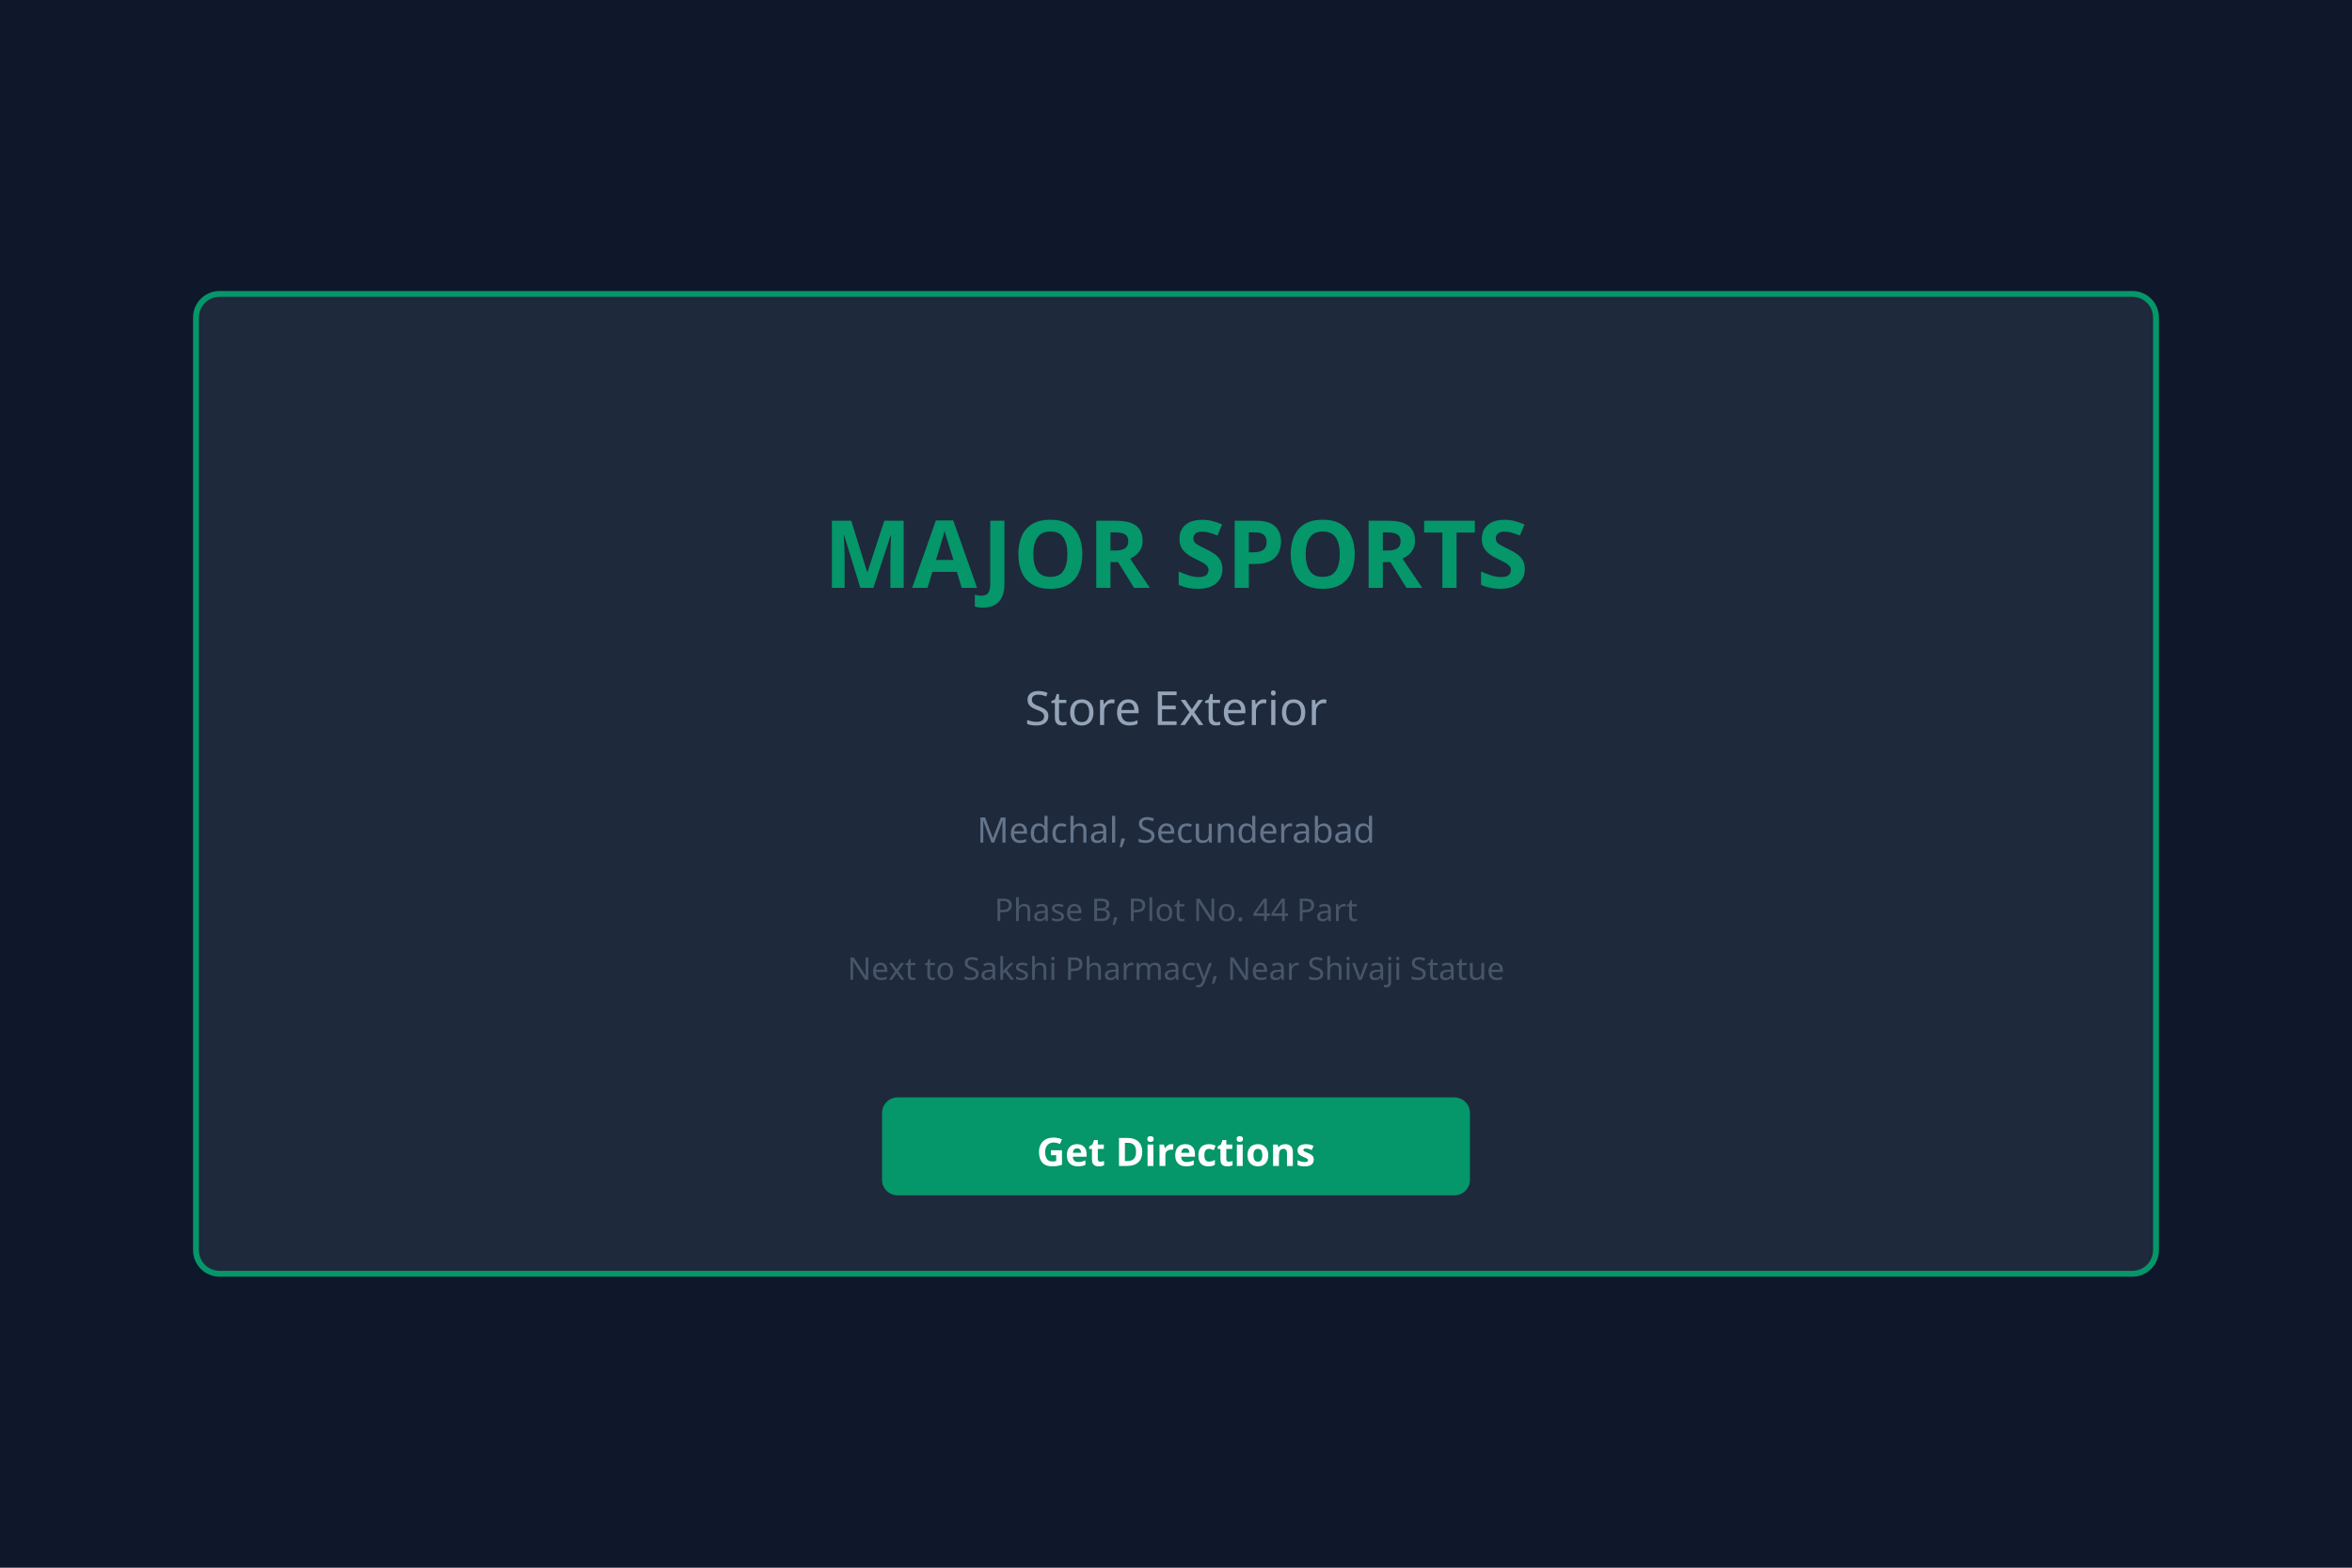
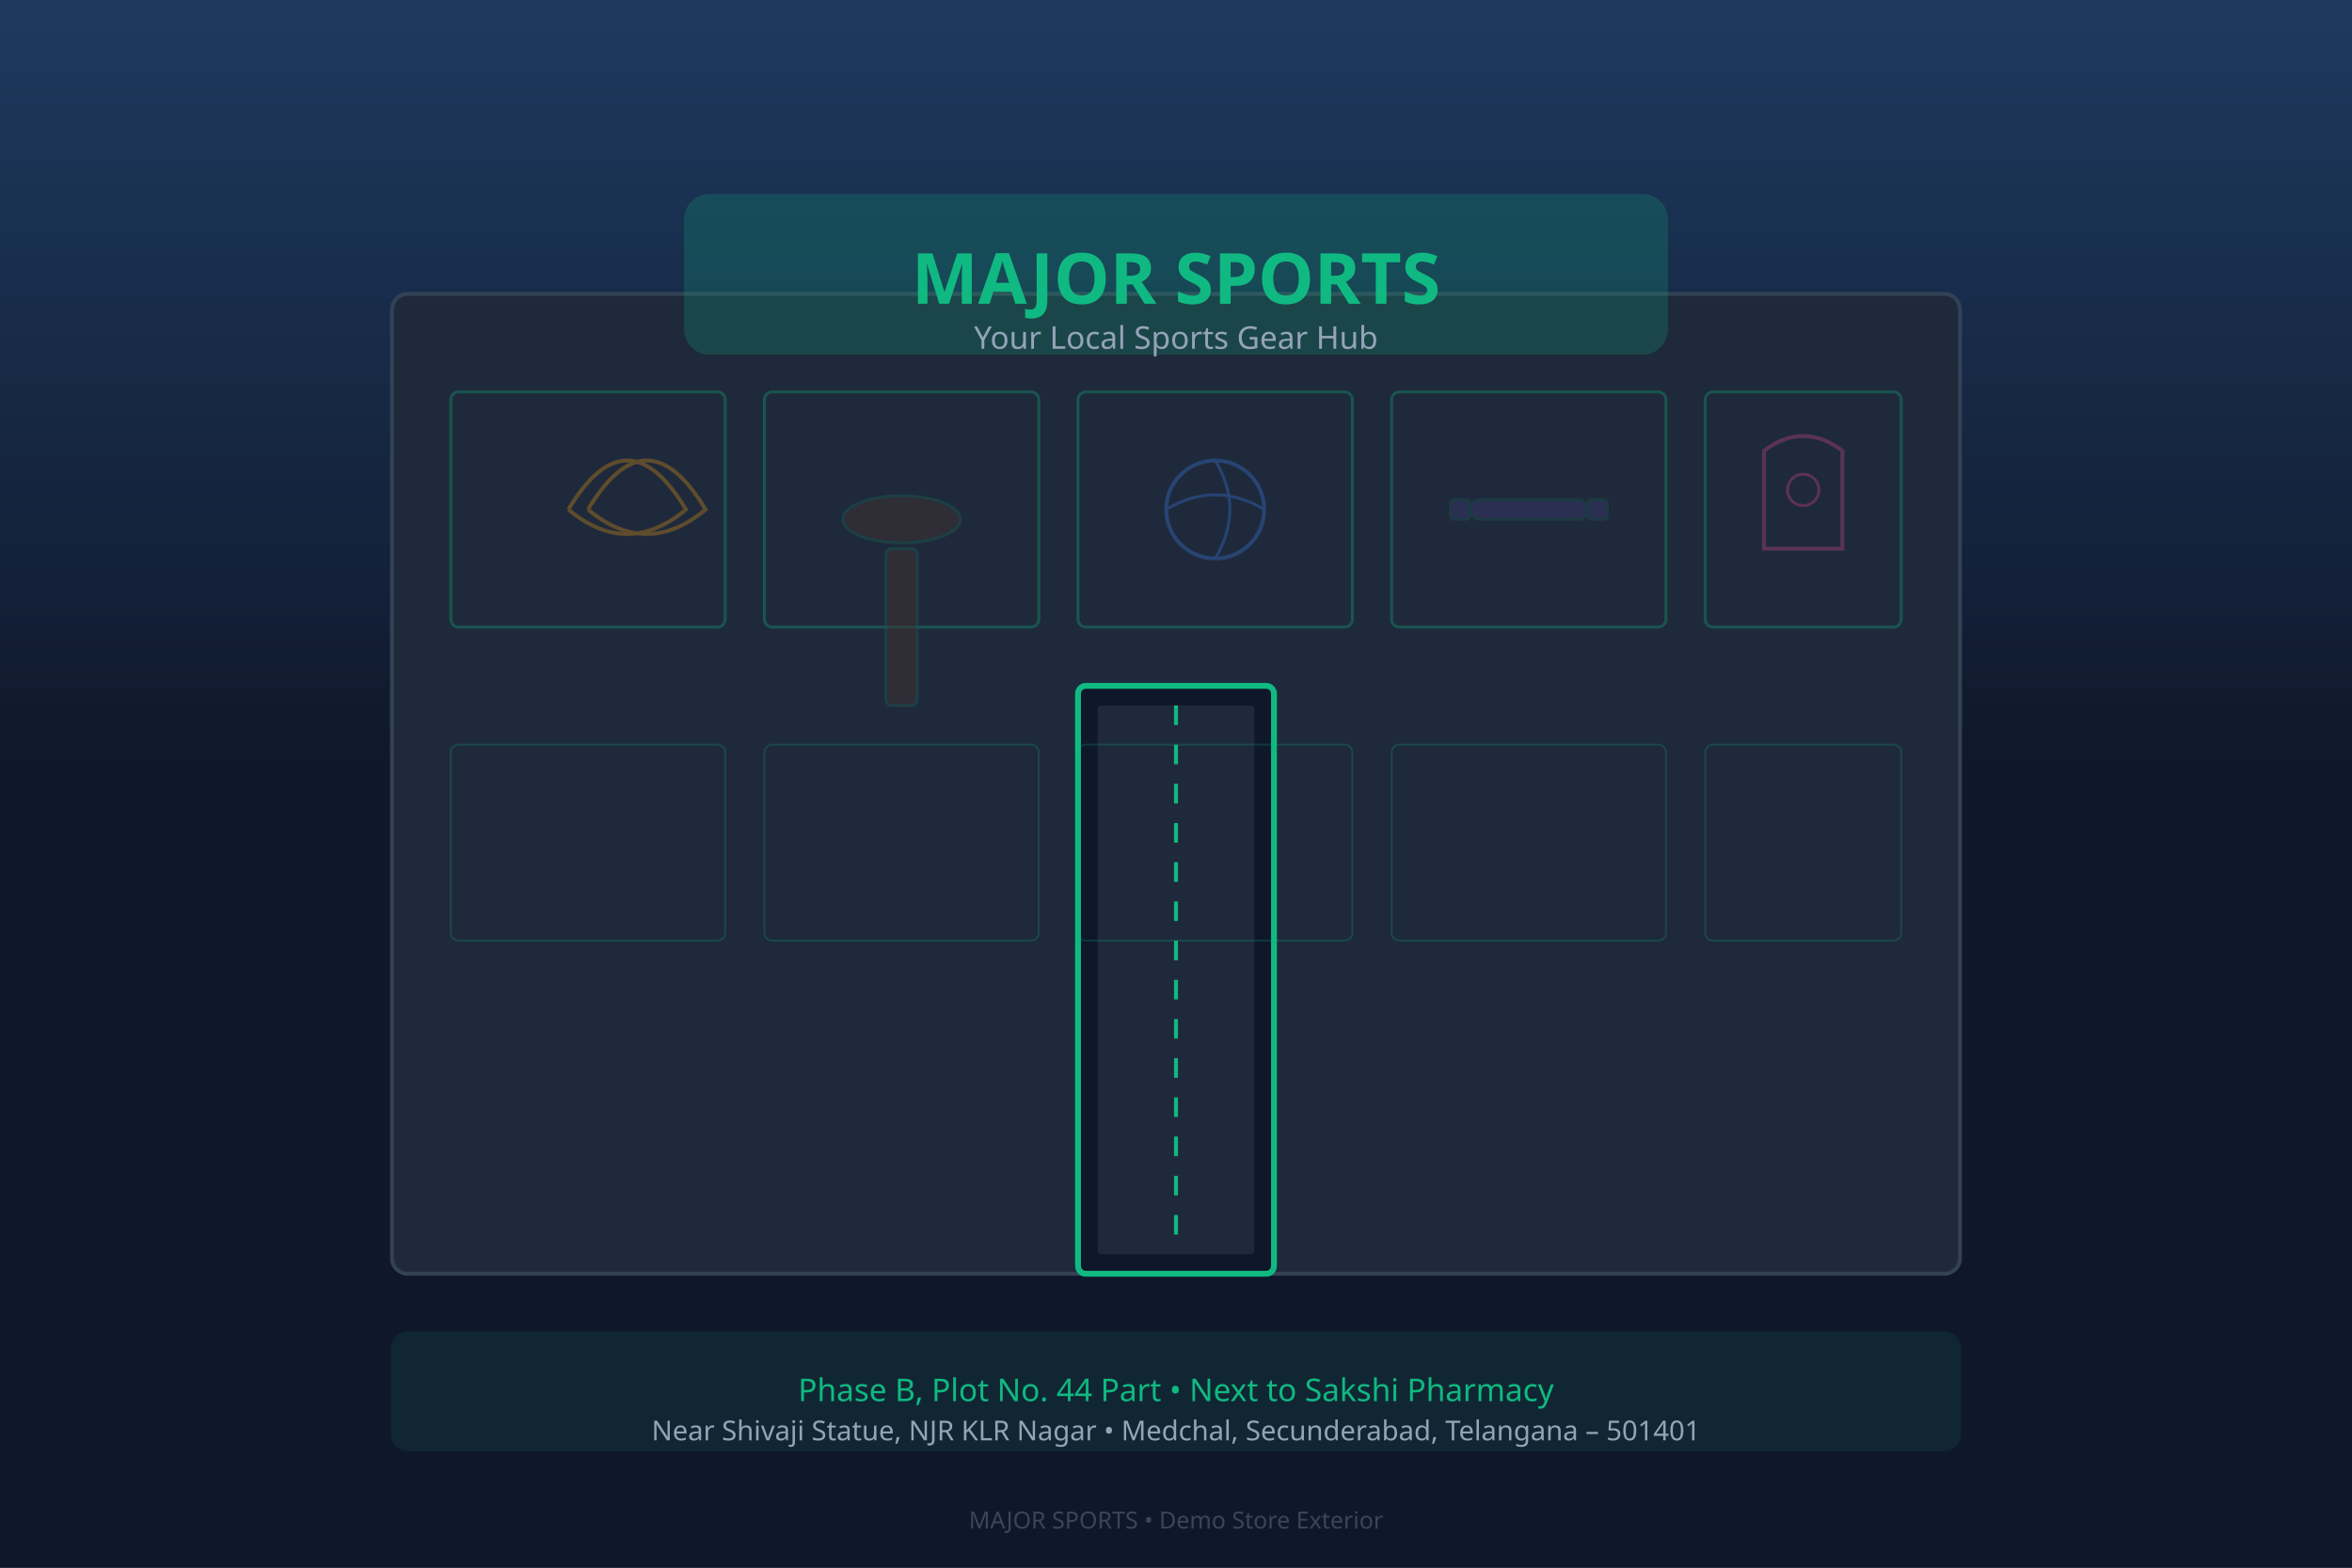
<svg xmlns="http://www.w3.org/2000/svg" width="1200" height="800" viewBox="0 0 1200 800">
  <rect width="1200" height="800" fill="#0f172a" />
-   <rect x="100" y="150" width="1000" height="500" fill="#1e293b" rx="12" stroke="#059669" stroke-width="3" />
-   <text x="600" y="300" font-family="system-ui, sans-serif" font-size="48" font-weight="bold" fill="#059669" text-anchor="middle">MAJOR SPORTS</text>
-   <text x="600" y="370" font-family="system-ui, sans-serif" font-size="24" fill="#94a3b8" text-anchor="middle">Store Exterior</text>
-   <text x="600" y="430" font-family="system-ui, sans-serif" font-size="18" fill="#64748b" text-anchor="middle">Medchal, Secunderabad</text>
-   <text x="600" y="470" font-family="system-ui, sans-serif" font-size="16" fill="#475569" text-anchor="middle">Phase B, Plot No. 44 Part</text>
-   <text x="600" y="500" font-family="system-ui, sans-serif" font-size="16" fill="#475569" text-anchor="middle">Next to Sakshi Pharmacy, Near Shivaji Statue</text>
-   <rect x="450" y="560" width="300" height="50" rx="8" fill="#059669" />
-   <text x="600" y="595" font-family="system-ui, sans-serif" font-size="20" font-weight="bold" fill="white" text-anchor="middle">Get Directions</text>
+   <rect x="0" y="0" width="1200" height="800" fill="url(#gradient)" />
+   <defs>
+     <linearGradient id="gradient" x1="0%" y1="0%" x2="0%" y2="100%">
+       <stop offset="0%" style="stop-color:#1e3a5f;stop-opacity:1" />
+       <stop offset="50%" style="stop-color:#0f172a;stop-opacity:1" />
+       <stop offset="100%" style="stop-color:#0f172a;stop-opacity:1" />
+     </linearGradient>
+   </defs>
+   <rect x="200" y="150" width="800" height="500" rx="8" fill="#1e293b" stroke="#334155" stroke-width="2" />
+   <rect x="550" y="350" width="100" height="300" rx="4" fill="#0f172a" stroke="#10b981" stroke-width="3" />
+   <rect x="560" y="360" width="80" height="280" rx="2" fill="#1e293b" />
+   <line x1="600" y1="360" x2="600" y2="640" stroke="#10b981" stroke-width="2" stroke-dasharray="10,10" />
+   <rect x="350" y="100" width="500" height="80" rx="12" fill="#10b981" opacity="0.2" stroke="#10b981" stroke-width="2" />
+   <text x="600" y="155" font-family="system-ui, sans-serif" font-size="36" font-weight="bold" fill="#10b981" text-anchor="middle">MAJOR SPORTS</text>
+   <text x="600" y="178" font-family="system-ui, sans-serif" font-size="16" fill="#94a3b8" text-anchor="middle">Your Local Sports Gear Hub</text>
+   <g fill="none" stroke="#10b981" stroke-width="1.5" opacity="0.3">
+     <rect x="230" y="200" width="140" height="120" rx="4" />
+     <g transform="translate(300, 260)">
+       <path d="M0,0 Q30,-50 60,0 Q30,25 0,0" stroke="#f59e0b" stroke-width="2" />
+       <path d="M-10,0 Q20,-50 50,0 Q20,25 -10,0" stroke="#f59e0b" stroke-width="2" />
+     </g>
+     <rect x="390" y="200" width="140" height="120" rx="4" />
+     <g transform="translate(460, 280)">
+       <rect x="-8" y="0" width="16" height="80" rx="3" fill="#8b4513" opacity="0.5" />
+       <ellipse cx="0" cy="-15" rx="30" ry="12" fill="#8b4513" opacity="0.5" />
+     </g>
+     <rect x="550" y="200" width="140" height="120" rx="4" />
+     <g transform="translate(620, 260)">
+       <circle cx="0" cy="0" r="25" stroke="#3b82f6" stroke-width="2" />
+       <path d="M-25,0 Q0,-15 25,0" stroke="#3b82f6" stroke-width="1.5" />
+       <path d="M0,-25 Q15,0 0,25" stroke="#3b82f6" stroke-width="1.5" />
+     </g>
+     <rect x="710" y="200" width="140" height="120" rx="4" />
+     <g transform="translate(780, 260)" fill="#8b5cf6" opacity="0.4">
+       <rect x="-30" y="-5" width="60" height="10" rx="5" />
+       <rect x="-40" y="-5" width="10" height="10" rx="2" />
+       <rect x="30" y="-5" width="10" height="10" rx="2" />
+     </g>
+     <rect x="870" y="200" width="100" height="120" rx="4" />
+     <g transform="translate(920, 260)">
+       <path d="M-20,20 L-20,-30 Q0,-45 20,-30 L20,20 Z" stroke="#ec4899" stroke-width="2" fill="none" />
+       <circle cx="0" cy="-10" r="8" stroke="#ec4899" stroke-width="1.5" />
+     </g>
+   </g>
+   <g fill="none" stroke="#10b981" stroke-width="1" opacity="0.2">
+     <rect x="230" y="380" width="140" height="100" rx="4" />
+     <rect x="390" y="380" width="140" height="100" rx="4" />
+     <rect x="550" y="380" width="140" height="100" rx="4" />
+     <rect x="710" y="380" width="140" height="100" rx="4" />
+     <rect x="870" y="380" width="100" height="100" rx="4" />
+   </g>
+   <rect x="200" y="680" width="800" height="60" rx="8" fill="#10b981" opacity="0.1" stroke="#10b981" stroke-width="1" />
+   <text x="600" y="715" font-family="system-ui, sans-serif" font-size="16" fill="#10b981" text-anchor="middle">Phase B, Plot No. 44 Part • Next to Sakshi Pharmacy</text>
+   <text x="600" y="735" font-family="system-ui, sans-serif" font-size="14" fill="#94a3b8" text-anchor="middle">Near Shivaji Statue, NJR KLR Nagar • Medchal, Secunderabad, Telangana – 501401</text>
+   <text x="600" y="780" font-family="system-ui, sans-serif" font-size="12" fill="#64748b" text-anchor="middle" opacity="0.5">MAJOR SPORTS • Demo Store Exterior</text>
</svg>
